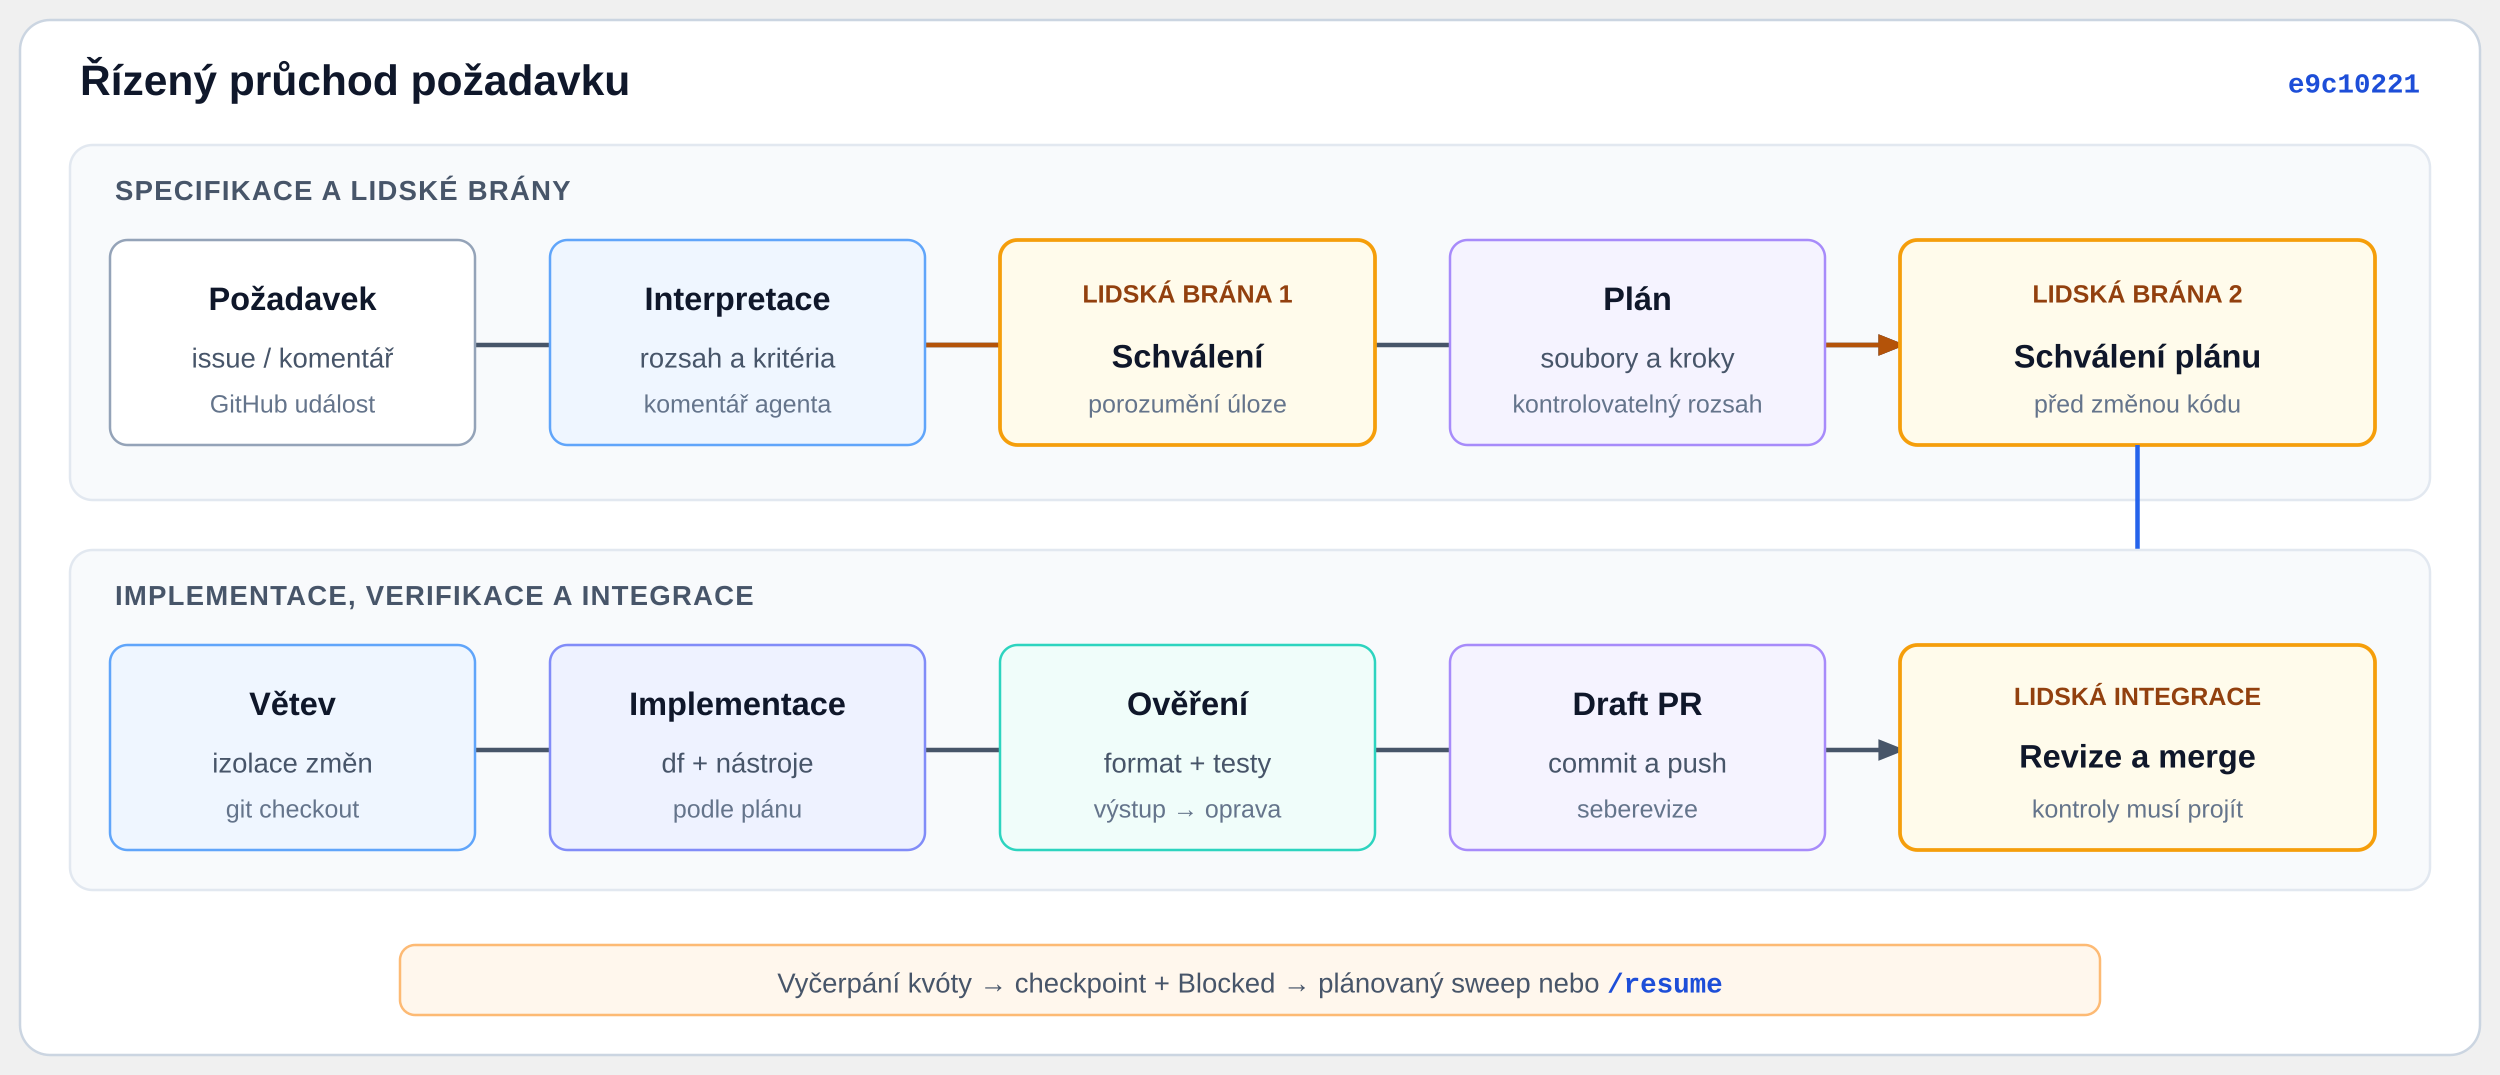
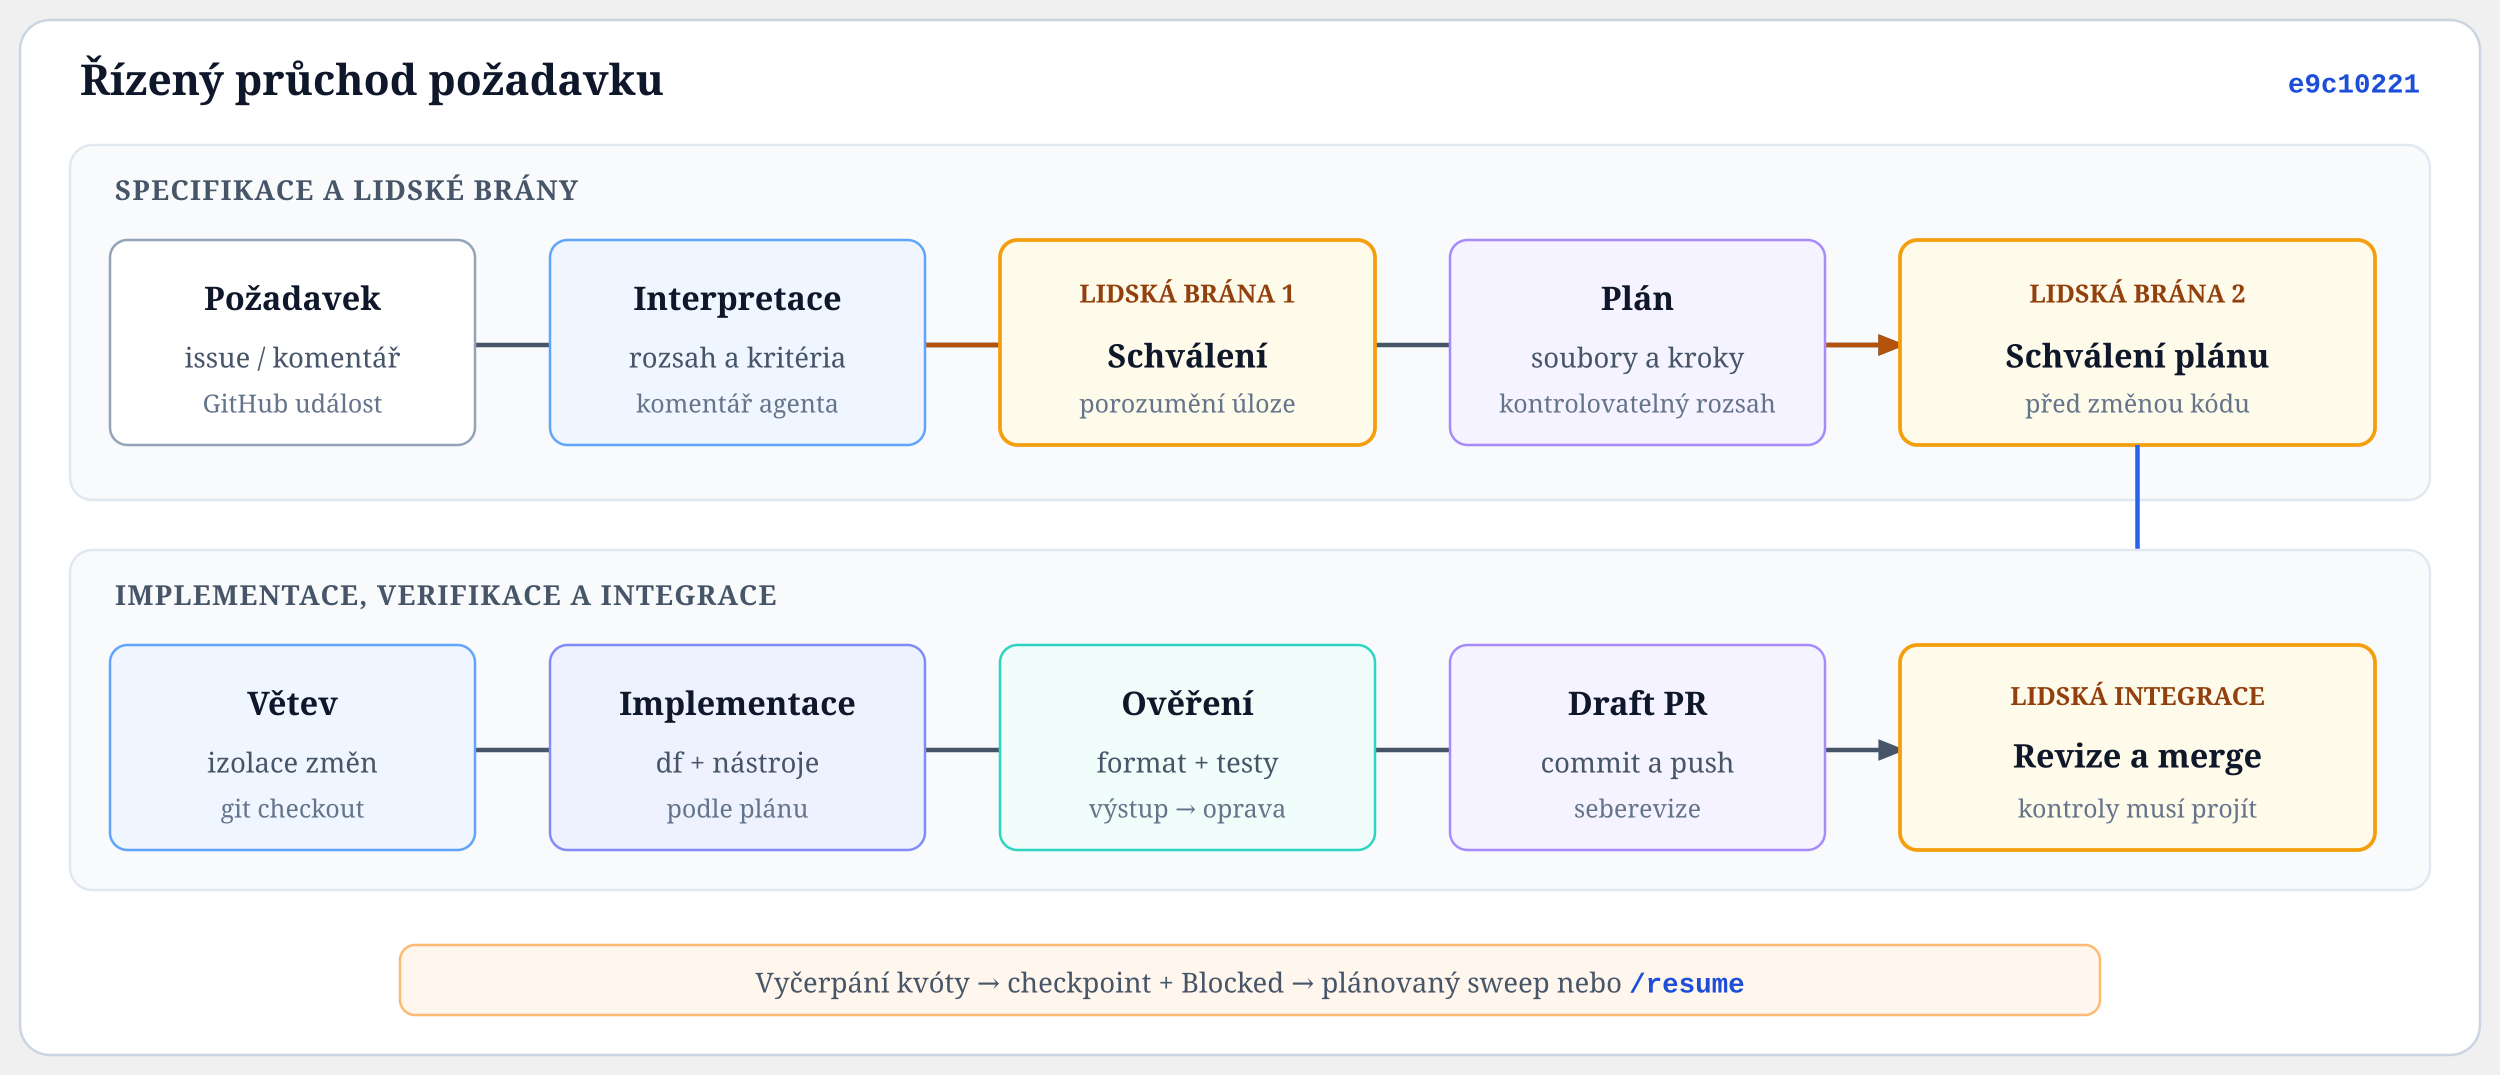
<svg xmlns="http://www.w3.org/2000/svg" viewBox="0 0 1000 430" role="img" aria-labelledby="title desc">
  <defs>
    <marker id="arrow" viewBox="0 0 10 10" refX="8" refY="5" markerWidth="6" markerHeight="6" orient="auto">
      <path d="M0 1L10 5L0 9Z" fill="#475569" />
    </marker>
    <marker id="gate-arrow" viewBox="0 0 10 10" refX="8" refY="5" markerWidth="6" markerHeight="6" orient="auto">
      <path d="M0 1L10 5L0 9Z" fill="#b45309" />
    </marker>
    <style>
-       .title{font:700 17px Carlito,Caladea,Arial,sans-serif;fill:#0f172a}.rev{font:700 11px 'Courier New',monospace;fill:#1d4ed8}.phase{font:700 11px Carlito,Caladea,Arial,sans-serif;letter-spacing:.5px;fill:#475569}.head{font:700 13px Carlito,Caladea,Arial,sans-serif;fill:#0f172a}.body{font:11px Carlito,Caladea,Arial,sans-serif;fill:#475569}.gate{font:700 10px Carlito,Caladea,Arial,sans-serif;fill:#92400e}.small{font:10px Carlito,Caladea,Arial,sans-serif;fill:#64748b}
+       .title{font:700 17px Caladea,serif;fill:#0f172a}.rev{font:700 11px 'Courier New',monospace;fill:#1d4ed8}.phase{font:700 11px Caladea,serif;letter-spacing:.5px;fill:#475569}.head{font:700 13px Caladea,serif;fill:#0f172a}.body{font:11px Caladea,serif;fill:#475569}.gate{font:700 10px Caladea,serif;fill:#92400e}.small{font:10px Caladea,serif;fill:#64748b}
    </style>
  </defs>
  <rect x="8" y="8" width="984" height="414" rx="12" fill="#fff" stroke="#cbd5e1" />
  <text x="32" y="38" class="title">Řízený průchod požadavku</text>
  <text x="968" y="37" text-anchor="end" class="rev">e9c10221</text>
  <rect x="28" y="58" width="944" height="142" rx="9" fill="#f8fafc" stroke="#e2e8f0" />
  <text x="46" y="80" class="phase">SPECIFIKACE A LIDSKÉ BRÁNY</text>
  <path d="M190 138H220M370 138H400M550 138H580M730 138H760" stroke="#475569" stroke-width="1.8" fill="none" marker-end="url(#arrow)" />
  <path d="M370 138H400M730 138H760" stroke="#b45309" stroke-width="1.8" fill="none" marker-end="url(#gate-arrow)" />
  <g>
    <rect x="44" y="96" width="146" height="82" rx="7" fill="#fff" stroke="#94a3b8" />
    <text x="117" y="124" text-anchor="middle" class="head">Požadavek</text>
    <text x="117" y="147" text-anchor="middle" class="body">issue / komentář</text>
    <text x="117" y="165" text-anchor="middle" class="small">GitHub událost</text>
  </g>
  <g>
    <rect x="220" y="96" width="150" height="82" rx="7" fill="#eff6ff" stroke="#60a5fa" />
    <text x="295" y="124" text-anchor="middle" class="head">Interpretace</text>
    <text x="295" y="147" text-anchor="middle" class="body">rozsah a kritéria</text>
    <text x="295" y="165" text-anchor="middle" class="small">komentář agenta</text>
  </g>
  <g>
    <rect x="400" y="96" width="150" height="82" rx="7" fill="#fffbeb" stroke="#f59e0b" stroke-width="1.5" />
    <text x="475" y="121" text-anchor="middle" class="gate">LIDSKÁ BRÁNA 1</text>
    <text x="475" y="147" text-anchor="middle" class="head">Schválení</text>
    <text x="475" y="165" text-anchor="middle" class="small">porozumění úloze</text>
  </g>
  <g>
    <rect x="580" y="96" width="150" height="82" rx="7" fill="#f5f3ff" stroke="#a78bfa" />
    <text x="655" y="124" text-anchor="middle" class="head">Plán</text>
    <text x="655" y="147" text-anchor="middle" class="body">soubory a kroky</text>
    <text x="655" y="165" text-anchor="middle" class="small">kontrolovatelný rozsah</text>
  </g>
  <g>
    <rect x="760" y="96" width="190" height="82" rx="7" fill="#fffbeb" stroke="#f59e0b" stroke-width="1.5" />
    <text x="855" y="121" text-anchor="middle" class="gate">LIDSKÁ BRÁNA 2</text>
    <text x="855" y="147" text-anchor="middle" class="head">Schválení plánu</text>
    <text x="855" y="165" text-anchor="middle" class="small">před změnou kódu</text>
  </g>
  <path d="M855 178V228H116V250" stroke="#2563eb" stroke-width="1.8" fill="none" marker-end="url(#arrow)" />
  <rect x="28" y="220" width="944" height="136" rx="9" fill="#f8fafc" stroke="#e2e8f0" />
  <text x="46" y="242" class="phase">IMPLEMENTACE, VERIFIKACE A INTEGRACE</text>
  <path d="M190 300H220M370 300H400M550 300H580M730 300H760" stroke="#475569" stroke-width="1.8" fill="none" marker-end="url(#arrow)" />
  <g>
    <rect x="44" y="258" width="146" height="82" rx="7" fill="#eff6ff" stroke="#60a5fa" />
    <text x="117" y="286" text-anchor="middle" class="head">Větev</text>
    <text x="117" y="309" text-anchor="middle" class="body">izolace změn</text>
    <text x="117" y="327" text-anchor="middle" class="small">git checkout</text>
  </g>
  <g>
    <rect x="220" y="258" width="150" height="82" rx="7" fill="#eef2ff" stroke="#818cf8" />
    <text x="295" y="286" text-anchor="middle" class="head">Implementace</text>
    <text x="295" y="309" text-anchor="middle" class="body">df + nástroje</text>
    <text x="295" y="327" text-anchor="middle" class="small">podle plánu</text>
  </g>
  <g>
    <rect x="400" y="258" width="150" height="82" rx="7" fill="#f0fdfa" stroke="#2dd4bf" />
    <text x="475" y="286" text-anchor="middle" class="head">Ověření</text>
    <text x="475" y="309" text-anchor="middle" class="body">format + testy</text>
    <text x="475" y="327" text-anchor="middle" class="small">výstup → oprava</text>
  </g>
  <g>
    <rect x="580" y="258" width="150" height="82" rx="7" fill="#f5f3ff" stroke="#a78bfa" />
    <text x="655" y="286" text-anchor="middle" class="head">Draft PR</text>
    <text x="655" y="309" text-anchor="middle" class="body">commit a push</text>
    <text x="655" y="327" text-anchor="middle" class="small">seberevize</text>
  </g>
  <g>
    <rect x="760" y="258" width="190" height="82" rx="7" fill="#fffbeb" stroke="#f59e0b" stroke-width="1.5" />
    <text x="855" y="282" text-anchor="middle" class="gate">LIDSKÁ INTEGRACE</text>
    <text x="855" y="307" text-anchor="middle" class="head">Revize a merge</text>
    <text x="855" y="327" text-anchor="middle" class="small">kontroly musí projít</text>
  </g>
  <rect x="160" y="378" width="680" height="28" rx="6" fill="#fff7ed" stroke="#fdba74" />
  <text x="500" y="397" text-anchor="middle" class="body">Vyčerpání kvóty → checkpoint + Blocked → plánovaný sweep nebo <tspan class="rev">/resume</tspan>
  </text>
</svg>
